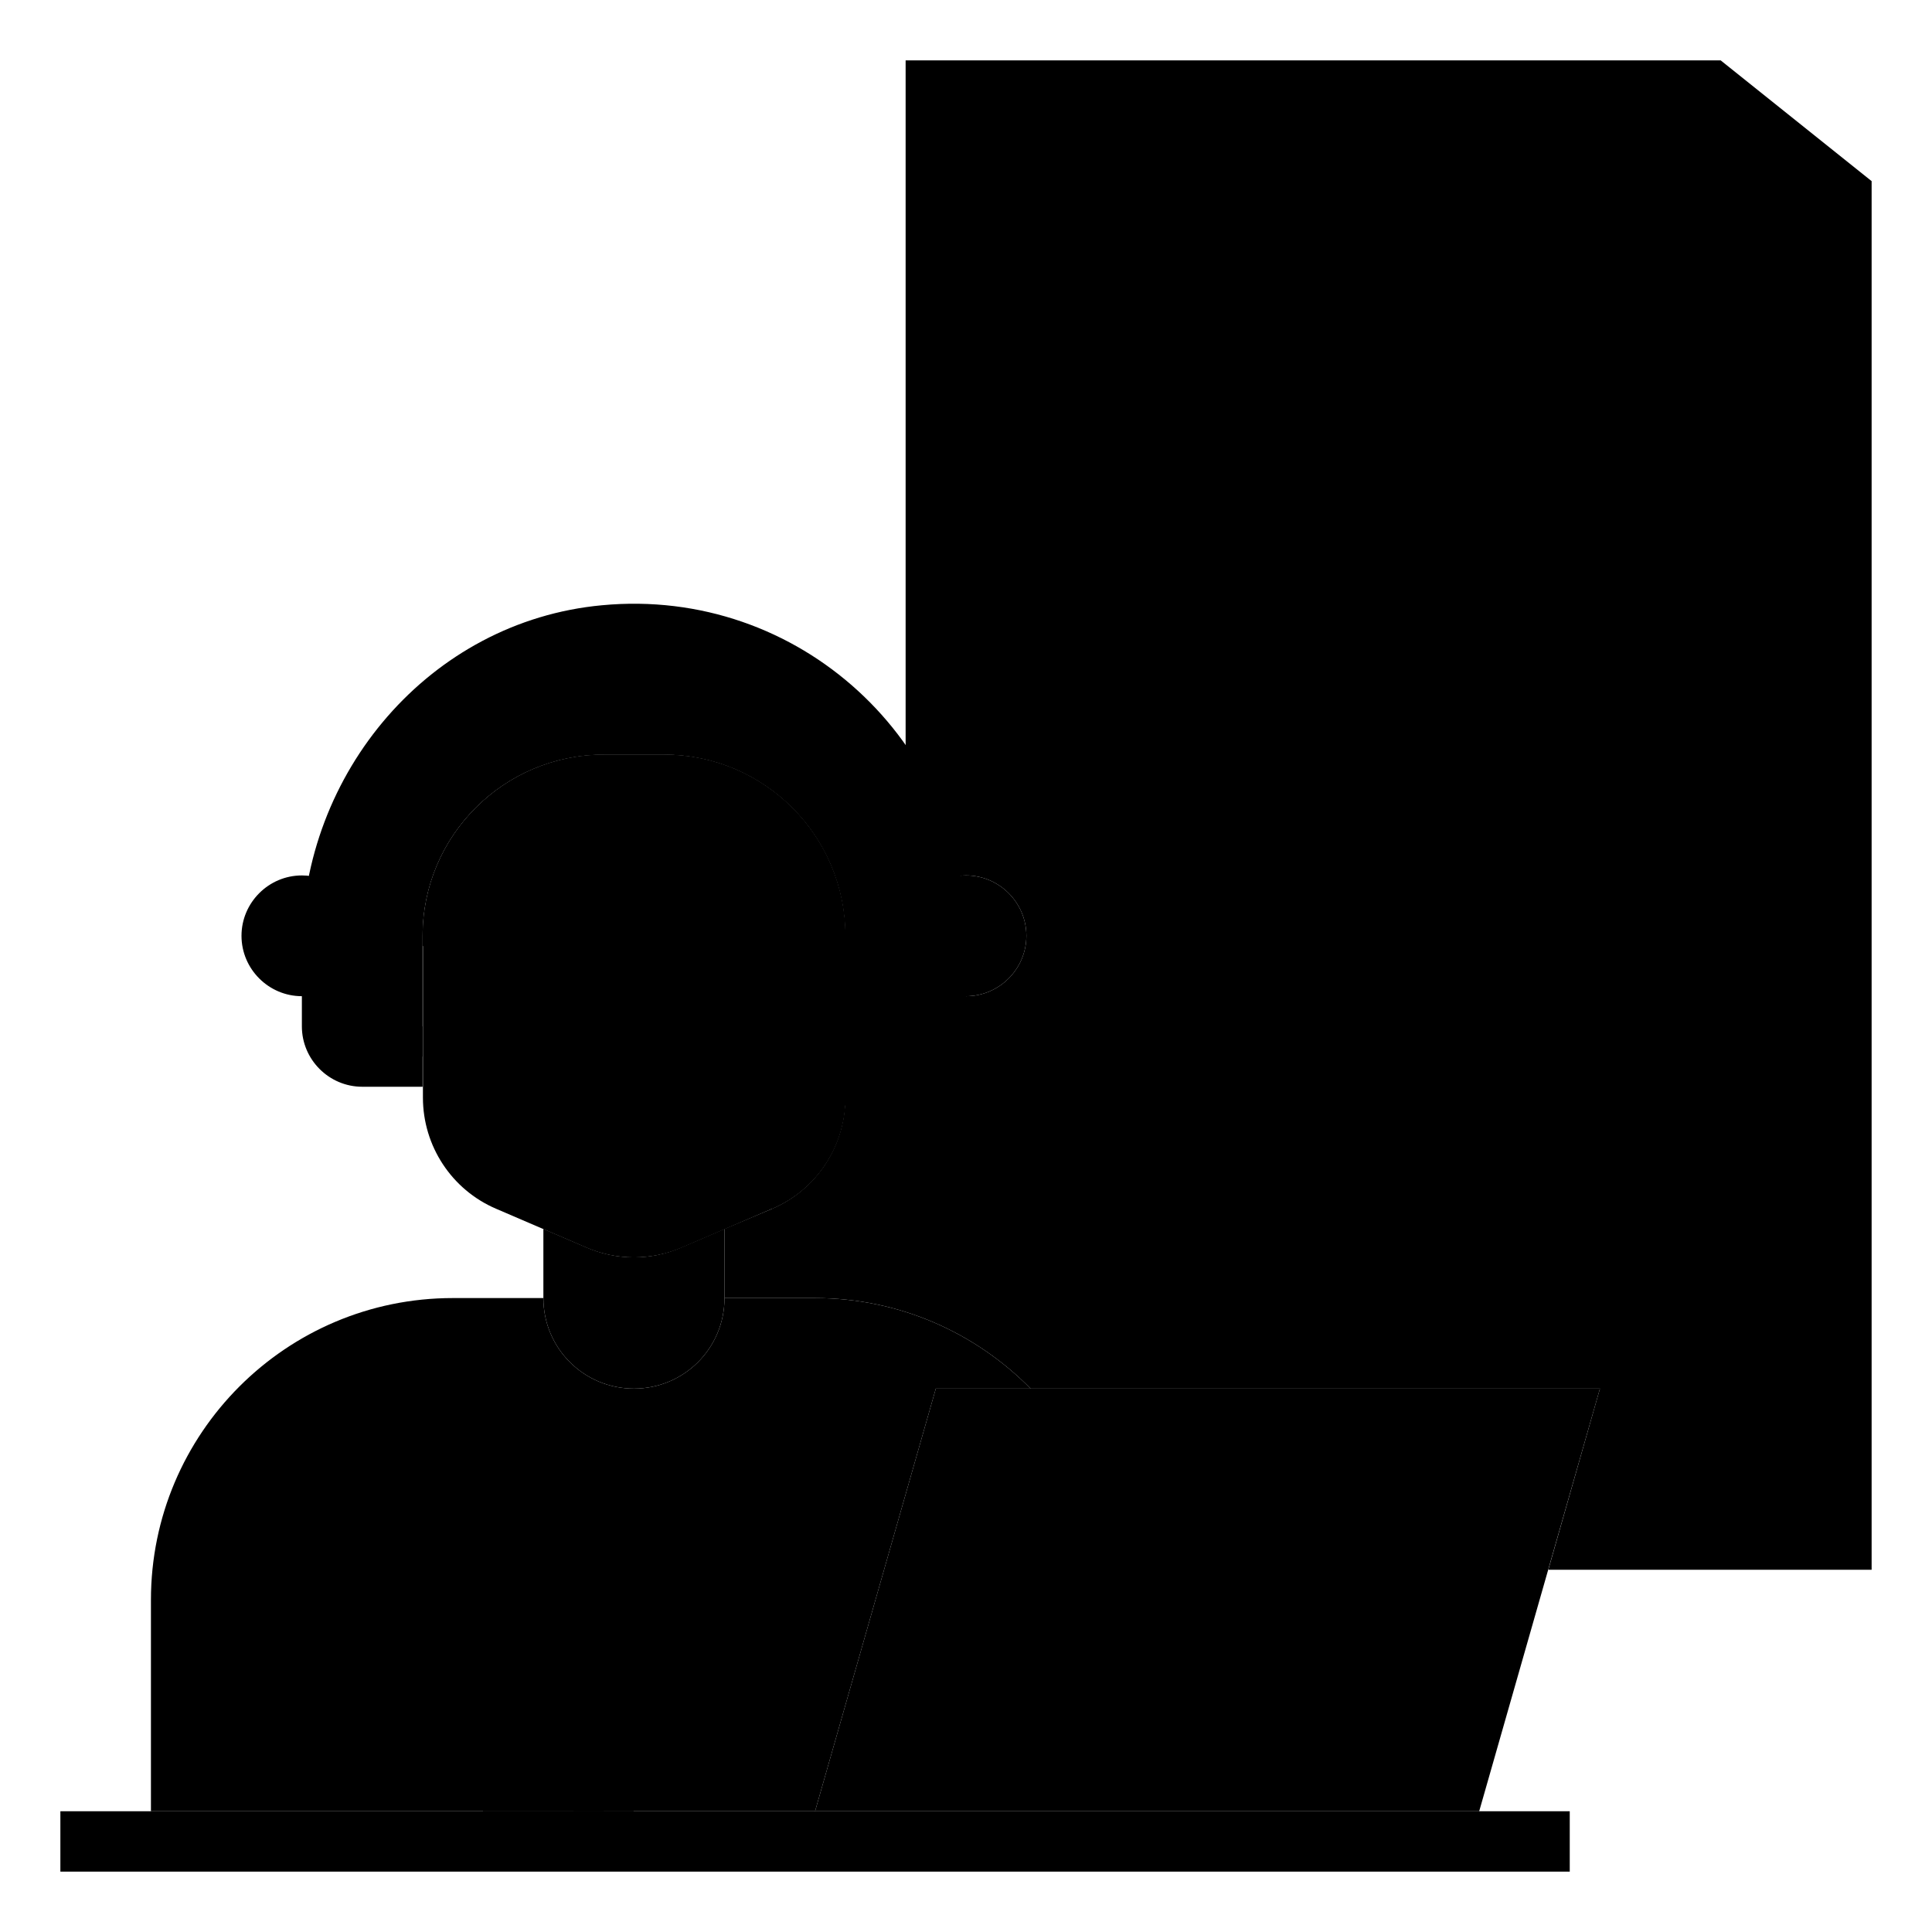
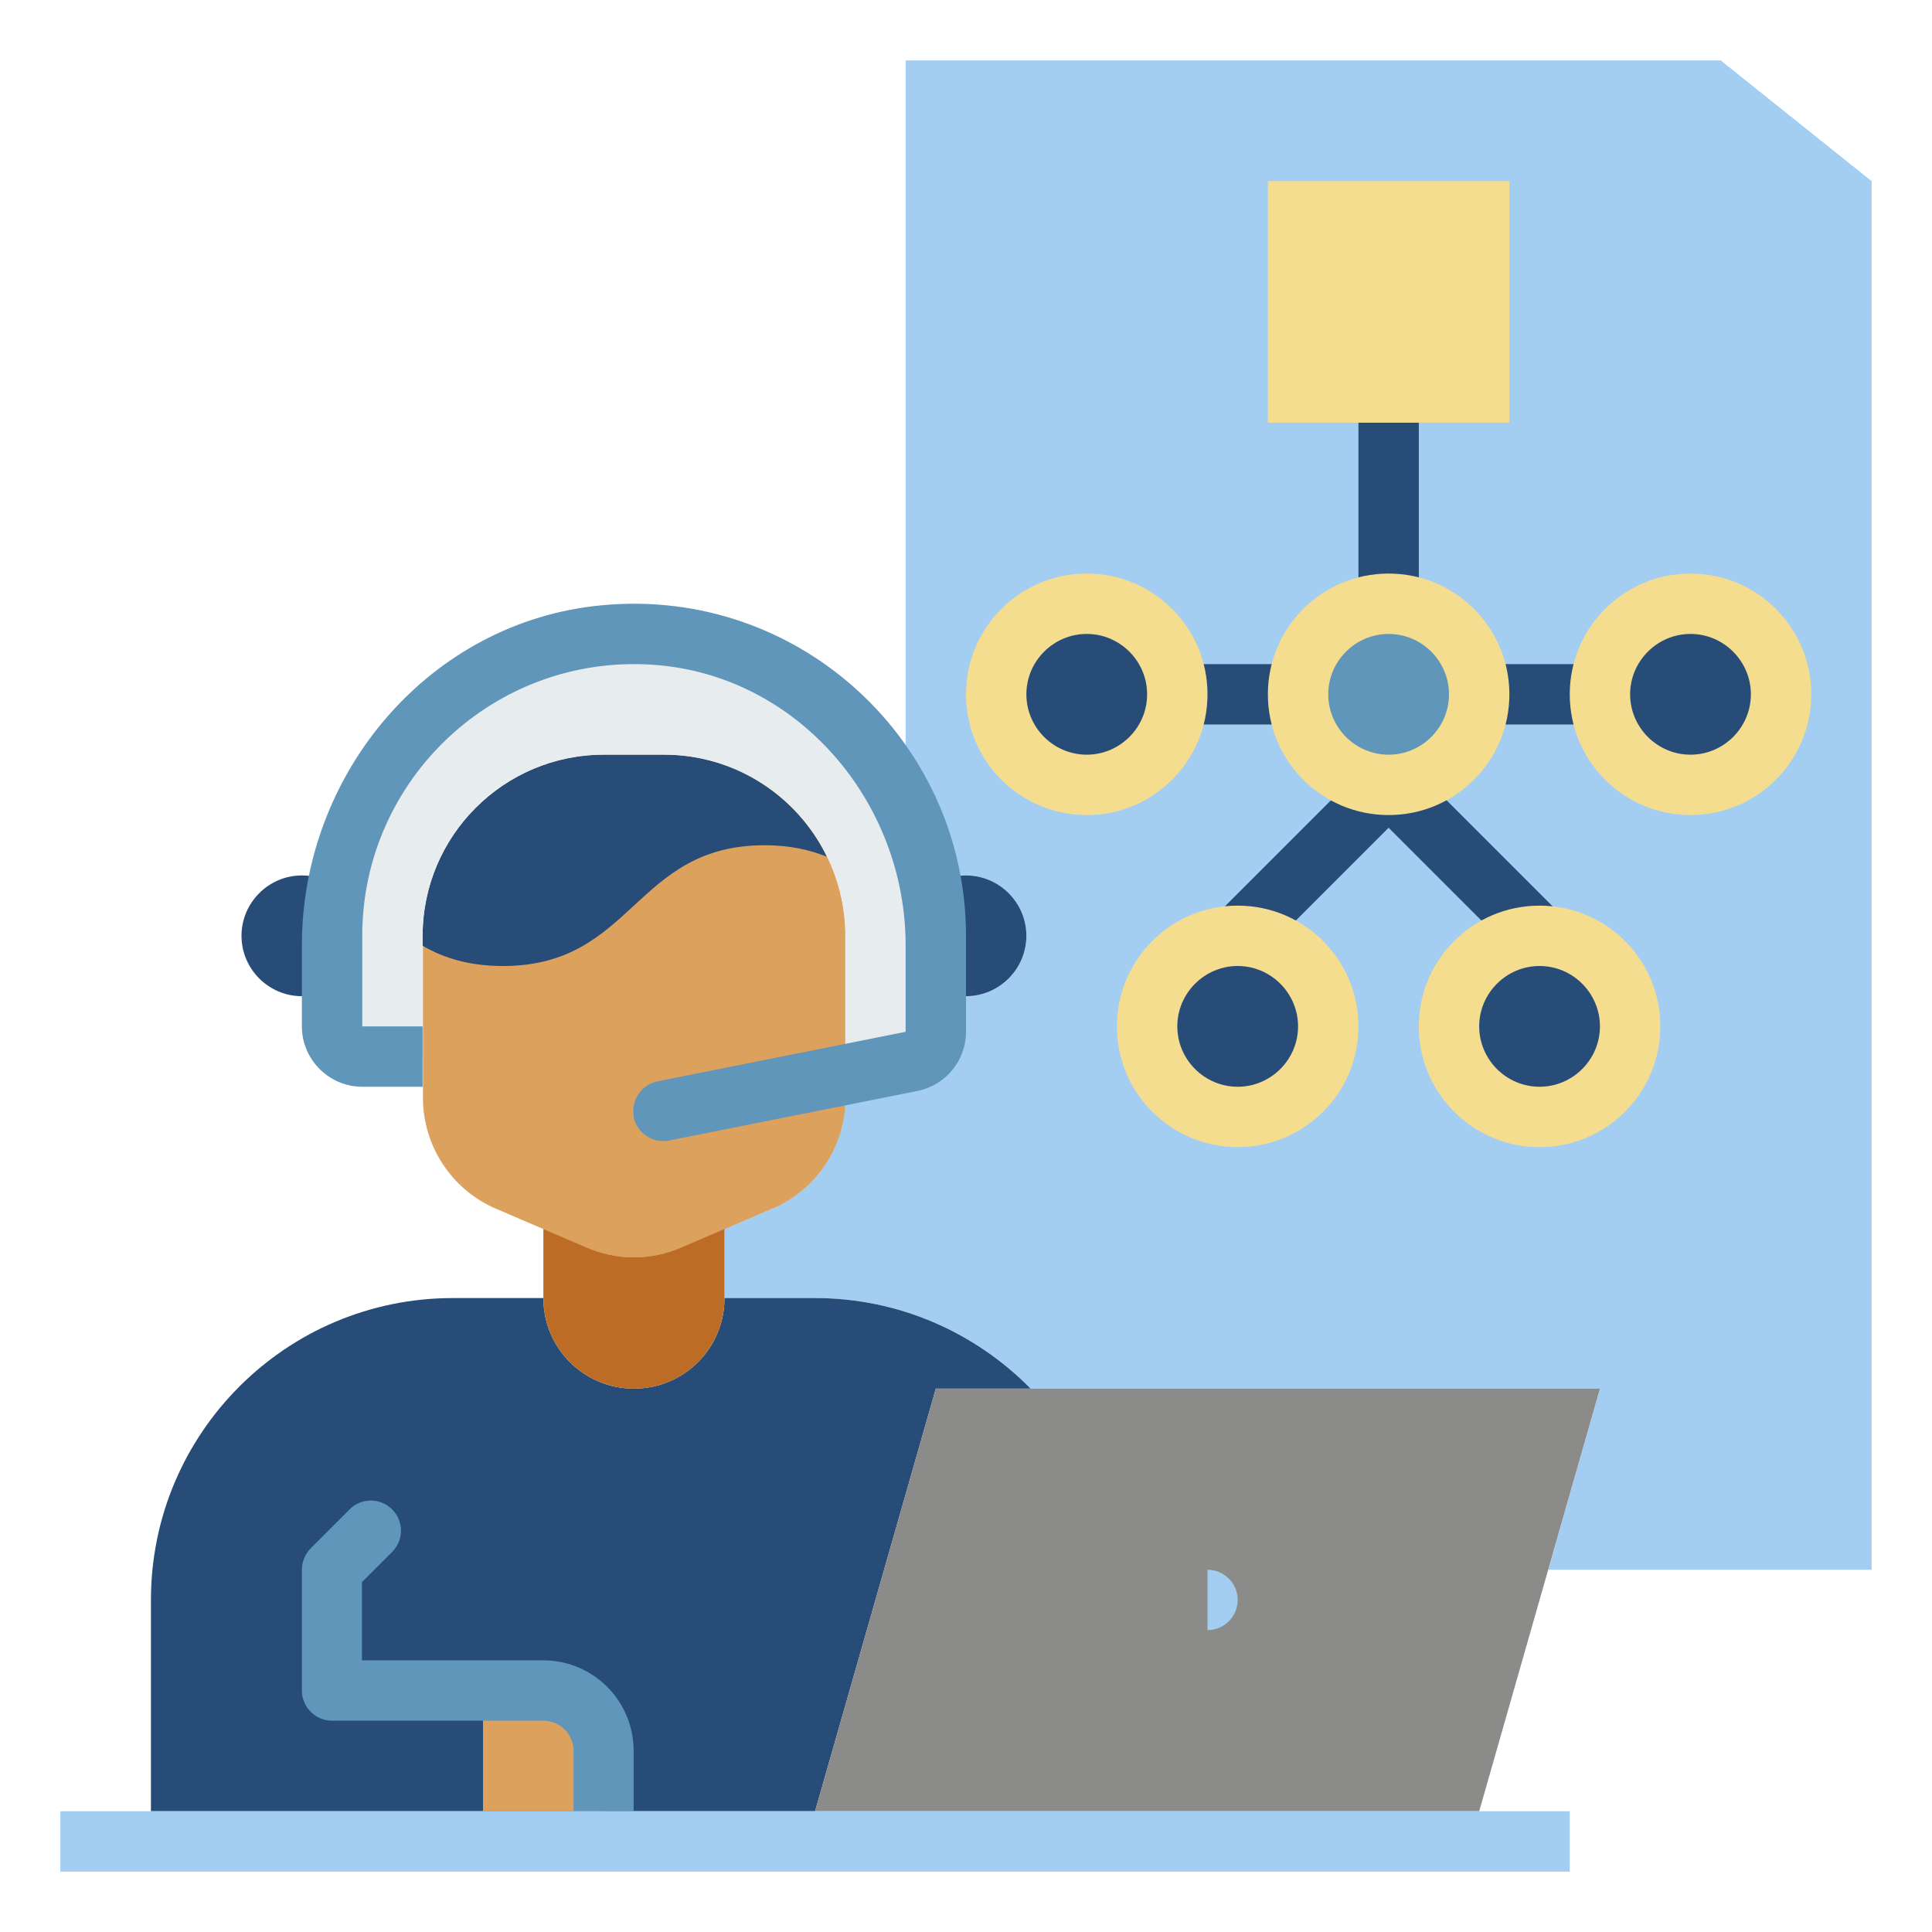
<svg xmlns="http://www.w3.org/2000/svg" width="800px" height="800px" viewBox="0 0 64 64" data-name="Layer 1" id="Layer_1">
  <defs>
    <style>
      .cls-1 {
        fill: #f5dd90;
      }

      .cls-2 {
        fill: #e7ecef;
      }

      .cls-3 {
        fill: #8b8c89;
      }

      .cls-4 {
        fill: #bc6c25;
      }

      .cls-5 {
        fill: #a3cef1;
      }

      .cls-6 {
        fill: #dda15e;
      }

      .cls-7 {
        fill: #6096ba;
      }

      .cls-8 {
        fill: #274c77;
      }
    </style>
  </defs>
-   <path className="cls-5" d="M34.14,46c-1.82-1.85-4.35-3-7.14-3h-3v-2.29l1.58-.67c1.47-.63,2.42-2.08,2.42-3.68v-.76l2.2-.44c.46-.09,.8-.5,.8-.98v-1.45c.29,.17,.64,.27,1,.27,1.1,0,2-.9,2-2s-.9-2-2-2c-.42,0-.81,.13-1.14,.36-.15-.96-.45-1.87-.86-2.71V2h27l5,4V52h-10.71l1.71-6h-18.86Z" />
-   <rect className="cls-8" height="6" width="2" x="45" y="14" />
-   <rect className="cls-8" height="2" width="4" x="49" y="22" />
-   <rect className="cls-8" height="2" width="4" x="39" y="22" />
-   <path className="cls-8" d="M50.29,31.71l-4.29-4.29-4.29,4.29-1.41-1.41,5-5c.39-.39,1.02-.39,1.41,0l5,5-1.41,1.41Z" />
-   <path className="cls-6" d="M25.58,40.04l-3,1.29c-1.01,.43-2.15,.43-3.15,0l-3-1.29c-1.47-.63-2.42-2.08-2.42-3.68v-5.36c0-3.31,2.69-6,6-6h2c3.31,0,6,2.69,6,6v5.36c0,1.6-.95,3.05-2.42,3.68Z" />
-   <path className="cls-8" d="M34.14,46c-1.82-1.85-4.35-3-7.14-3h-3c0,1.66-1.34,3-3,3s-3-1.34-3-3h-3c-5.52,0-10,4.48-10,10v7H27l4-14h3.14Z" />
-   <path className="cls-6" d="M16,56h2c1.1,0,2,.9,2,2v2h-4v-4h0Z" />
-   <path className="cls-8" d="M11,32.73c-.29,.17-.64,.27-1,.27-1.1,0-2-.9-2-2s.9-2,2-2c.42,0,.81,.13,1.14,.36" />
-   <path className="cls-8" d="M31,32.73c.29,.17,.64,.27,1,.27,1.1,0,2-.9,2-2s-.9-2-2-2c-.42,0-.81,.13-1.14,.36" />
-   <path className="cls-4" d="M18,40.71l1.42,.61c1.01,.44,2.15,.44,3.16,0l1.42-.61v2.29c0,1.66-1.34,3-3,3s-3-1.34-3-3v-2.29Z" />
-   <polyline className="cls-3" points="27 60 31 46 53 46 49 60" />
-   <path className="cls-8" d="M27.4,28.38h-.01c-.57-.23-1.23-.38-2.06-.38-4.33,0-4.33,4-8.67,4-1.13,0-1.97-.27-2.66-.67v-.33c0-3.31,2.69-6,6-6h2c2.37,0,4.42,1.38,5.39,3.38h.01Z" />
-   <path className="cls-2" d="M28,35.6v-4.6c0-3.31-2.69-6-6-6h-2c-3.31,0-6,2.69-6,6v4h-2c-.55,0-1-.45-1-1v-3c0-5.52,4.48-10,10-10,2.76,0,5.26,1.12,7.07,2.93s2.93,4.31,2.93,7.07v3.18c0,.48-.34,.89-.8,.98l-2.2,.44Z" />
-   <path className="cls-5" d="M40,52c.55,0,1,.45,1,1s-.45,1-1,1v-2Z" />
-   <path className="cls-7" d="M21,60h-2v-2c0-.55-.45-1-1-1h-7c-.55,0-1-.45-1-1v-4c0-.27,.11-.52,.29-.71l1.29-1.29c.39-.39,1.02-.39,1.41,0h0c.39,.39,.39,1.02,0,1.41l-1,1v2.59h6c1.66,0,3,1.34,3,3v2Z" />
-   <rect className="cls-5" height="2" width="50" x="2" y="60" />
-   <path className="cls-7" d="M21,37h0c-.11-.54,.24-1.07,.78-1.18l8.22-1.64v-2.86c0-4.79-3.61-8.98-8.38-9.3-5.24-.35-9.62,3.81-9.62,8.98v3h2v2h-2c-1.1,0-2-.9-2-2v-2.68c0-5.72,4.24-10.74,9.94-11.27,6.54-.62,12.06,4.53,12.06,10.95v3.18c0,.95-.67,1.77-1.61,1.96l-8.22,1.64c-.54,.11-1.07-.24-1.18-.78Z" />
-   <rect className="cls-1" height="8" width="8" x="42" y="6" />
-   <circle className="cls-8" cx="36" cy="23" r="3" />
-   <circle className="cls-7" cx="46" cy="23" r="3" />
-   <circle className="cls-8" cx="56" cy="23" r="3" />
-   <circle className="cls-8" cx="41" cy="34" r="3" />
-   <circle className="cls-8" cx="51" cy="34" r="3" />
-   <path className="cls-1" d="M36,27c-2.21,0-4-1.79-4-4s1.79-4,4-4,4,1.79,4,4-1.79,4-4,4Zm0-6c-1.1,0-2,.9-2,2s.9,2,2,2,2-.9,2-2-.9-2-2-2Z" />
-   <path className="cls-1" d="M46,27c-2.21,0-4-1.79-4-4s1.79-4,4-4,4,1.79,4,4-1.79,4-4,4Zm0-6c-1.1,0-2,.9-2,2s.9,2,2,2,2-.9,2-2-.9-2-2-2Z" />
-   <path className="cls-1" d="M56,27c-2.21,0-4-1.79-4-4s1.79-4,4-4,4,1.79,4,4-1.79,4-4,4Zm0-6c-1.1,0-2,.9-2,2s.9,2,2,2,2-.9,2-2-.9-2-2-2Z" />
-   <path className="cls-1" d="M41,38c-2.21,0-4-1.79-4-4s1.79-4,4-4,4,1.79,4,4-1.79,4-4,4Zm0-6c-1.1,0-2,.9-2,2s.9,2,2,2,2-.9,2-2-.9-2-2-2Z" />
-   <path className="cls-1" d="M51,38c-2.21,0-4-1.79-4-4s1.79-4,4-4,4,1.79,4,4-1.79,4-4,4Zm0-6c-1.1,0-2,.9-2,2s.9,2,2,2,2-.9,2-2-.9-2-2-2Z" />
+   <path class="cls-5" d="M34.14,46c-1.82-1.85-4.35-3-7.14-3h-3v-2.29l1.58-.67c1.47-.63,2.42-2.08,2.42-3.68v-.76l2.2-.44c.46-.09,.8-.5,.8-.98v-1.45c.29,.17,.64,.27,1,.27,1.1,0,2-.9,2-2s-.9-2-2-2c-.42,0-.81,.13-1.14,.36-.15-.96-.45-1.87-.86-2.71V2h27l5,4V52h-10.71l1.71-6h-18.86Z" />
+   <rect class="cls-8" height="6" width="2" x="45" y="14" />
+   <rect class="cls-8" height="2" width="4" x="49" y="22" />
+   <rect class="cls-8" height="2" width="4" x="39" y="22" />
+   <path class="cls-8" d="M50.29,31.71l-4.29-4.29-4.29,4.29-1.41-1.41,5-5c.39-.39,1.02-.39,1.41,0l5,5-1.41,1.41Z" />
+   <path class="cls-6" d="M25.58,40.04l-3,1.29c-1.01,.43-2.15,.43-3.15,0l-3-1.29c-1.47-.63-2.42-2.08-2.42-3.68v-5.36c0-3.31,2.69-6,6-6h2c3.31,0,6,2.69,6,6v5.36c0,1.6-.95,3.05-2.42,3.68Z" />
+   <path class="cls-8" d="M34.14,46c-1.82-1.85-4.35-3-7.14-3h-3c0,1.66-1.34,3-3,3s-3-1.34-3-3h-3c-5.52,0-10,4.48-10,10v7H27l4-14h3.14Z" />
+   <path class="cls-6" d="M16,56h2c1.1,0,2,.9,2,2v2h-4v-4h0Z" />
+   <path class="cls-8" d="M11,32.73c-.29,.17-.64,.27-1,.27-1.1,0-2-.9-2-2s.9-2,2-2c.42,0,.81,.13,1.14,.36" />
+   <path class="cls-8" d="M31,32.73c.29,.17,.64,.27,1,.27,1.1,0,2-.9,2-2s-.9-2-2-2c-.42,0-.81,.13-1.14,.36" />
+   <path class="cls-4" d="M18,40.71l1.42,.61c1.01,.44,2.15,.44,3.16,0l1.42-.61v2.29c0,1.66-1.34,3-3,3s-3-1.34-3-3v-2.29Z" />
+   <polyline class="cls-3" points="27 60 31 46 53 46 49 60" />
+   <path class="cls-8" d="M27.4,28.38h-.01c-.57-.23-1.23-.38-2.06-.38-4.33,0-4.33,4-8.67,4-1.13,0-1.97-.27-2.66-.67v-.33c0-3.31,2.69-6,6-6h2c2.37,0,4.42,1.38,5.39,3.38h.01Z" />
+   <path class="cls-2" d="M28,35.6v-4.6c0-3.31-2.69-6-6-6h-2c-3.31,0-6,2.69-6,6v4h-2c-.55,0-1-.45-1-1v-3c0-5.52,4.48-10,10-10,2.76,0,5.26,1.12,7.07,2.93s2.93,4.31,2.93,7.07v3.18c0,.48-.34,.89-.8,.98l-2.2,.44Z" />
+   <path class="cls-5" d="M40,52c.55,0,1,.45,1,1s-.45,1-1,1v-2Z" />
+   <path class="cls-7" d="M21,60h-2v-2c0-.55-.45-1-1-1h-7c-.55,0-1-.45-1-1v-4c0-.27,.11-.52,.29-.71l1.29-1.29c.39-.39,1.02-.39,1.41,0h0c.39,.39,.39,1.02,0,1.41l-1,1v2.59h6c1.66,0,3,1.34,3,3v2Z" />
+   <rect class="cls-5" height="2" width="50" x="2" y="60" />
+   <path class="cls-7" d="M21,37h0c-.11-.54,.24-1.07,.78-1.18l8.22-1.64v-2.86c0-4.79-3.61-8.98-8.38-9.3-5.24-.35-9.62,3.81-9.62,8.98v3h2v2h-2c-1.1,0-2-.9-2-2v-2.68c0-5.72,4.24-10.74,9.94-11.27,6.54-.62,12.06,4.53,12.06,10.95v3.18c0,.95-.67,1.77-1.61,1.96l-8.22,1.64c-.54,.11-1.07-.24-1.18-.78Z" />
+   <rect class="cls-1" height="8" width="8" x="42" y="6" />
+   <circle class="cls-8" cx="36" cy="23" r="3" />
+   <circle class="cls-7" cx="46" cy="23" r="3" />
+   <circle class="cls-8" cx="56" cy="23" r="3" />
+   <circle class="cls-8" cx="41" cy="34" r="3" />
+   <circle class="cls-8" cx="51" cy="34" r="3" />
+   <path class="cls-1" d="M36,27c-2.21,0-4-1.79-4-4s1.79-4,4-4,4,1.79,4,4-1.79,4-4,4Zm0-6c-1.1,0-2,.9-2,2s.9,2,2,2,2-.9,2-2-.9-2-2-2Z" />
+   <path class="cls-1" d="M46,27c-2.21,0-4-1.79-4-4s1.79-4,4-4,4,1.79,4,4-1.79,4-4,4Zm0-6c-1.1,0-2,.9-2,2s.9,2,2,2,2-.9,2-2-.9-2-2-2Z" />
+   <path class="cls-1" d="M56,27c-2.21,0-4-1.79-4-4s1.79-4,4-4,4,1.79,4,4-1.79,4-4,4Zm0-6c-1.1,0-2,.9-2,2s.9,2,2,2,2-.9,2-2-.9-2-2-2Z" />
+   <path class="cls-1" d="M41,38c-2.21,0-4-1.79-4-4s1.79-4,4-4,4,1.79,4,4-1.79,4-4,4Zm0-6c-1.1,0-2,.9-2,2s.9,2,2,2,2-.9,2-2-.9-2-2-2Z" />
+   <path class="cls-1" d="M51,38c-2.21,0-4-1.79-4-4s1.79-4,4-4,4,1.79,4,4-1.79,4-4,4Zm0-6c-1.1,0-2,.9-2,2s.9,2,2,2,2-.9,2-2-.9-2-2-2Z" />
</svg>
